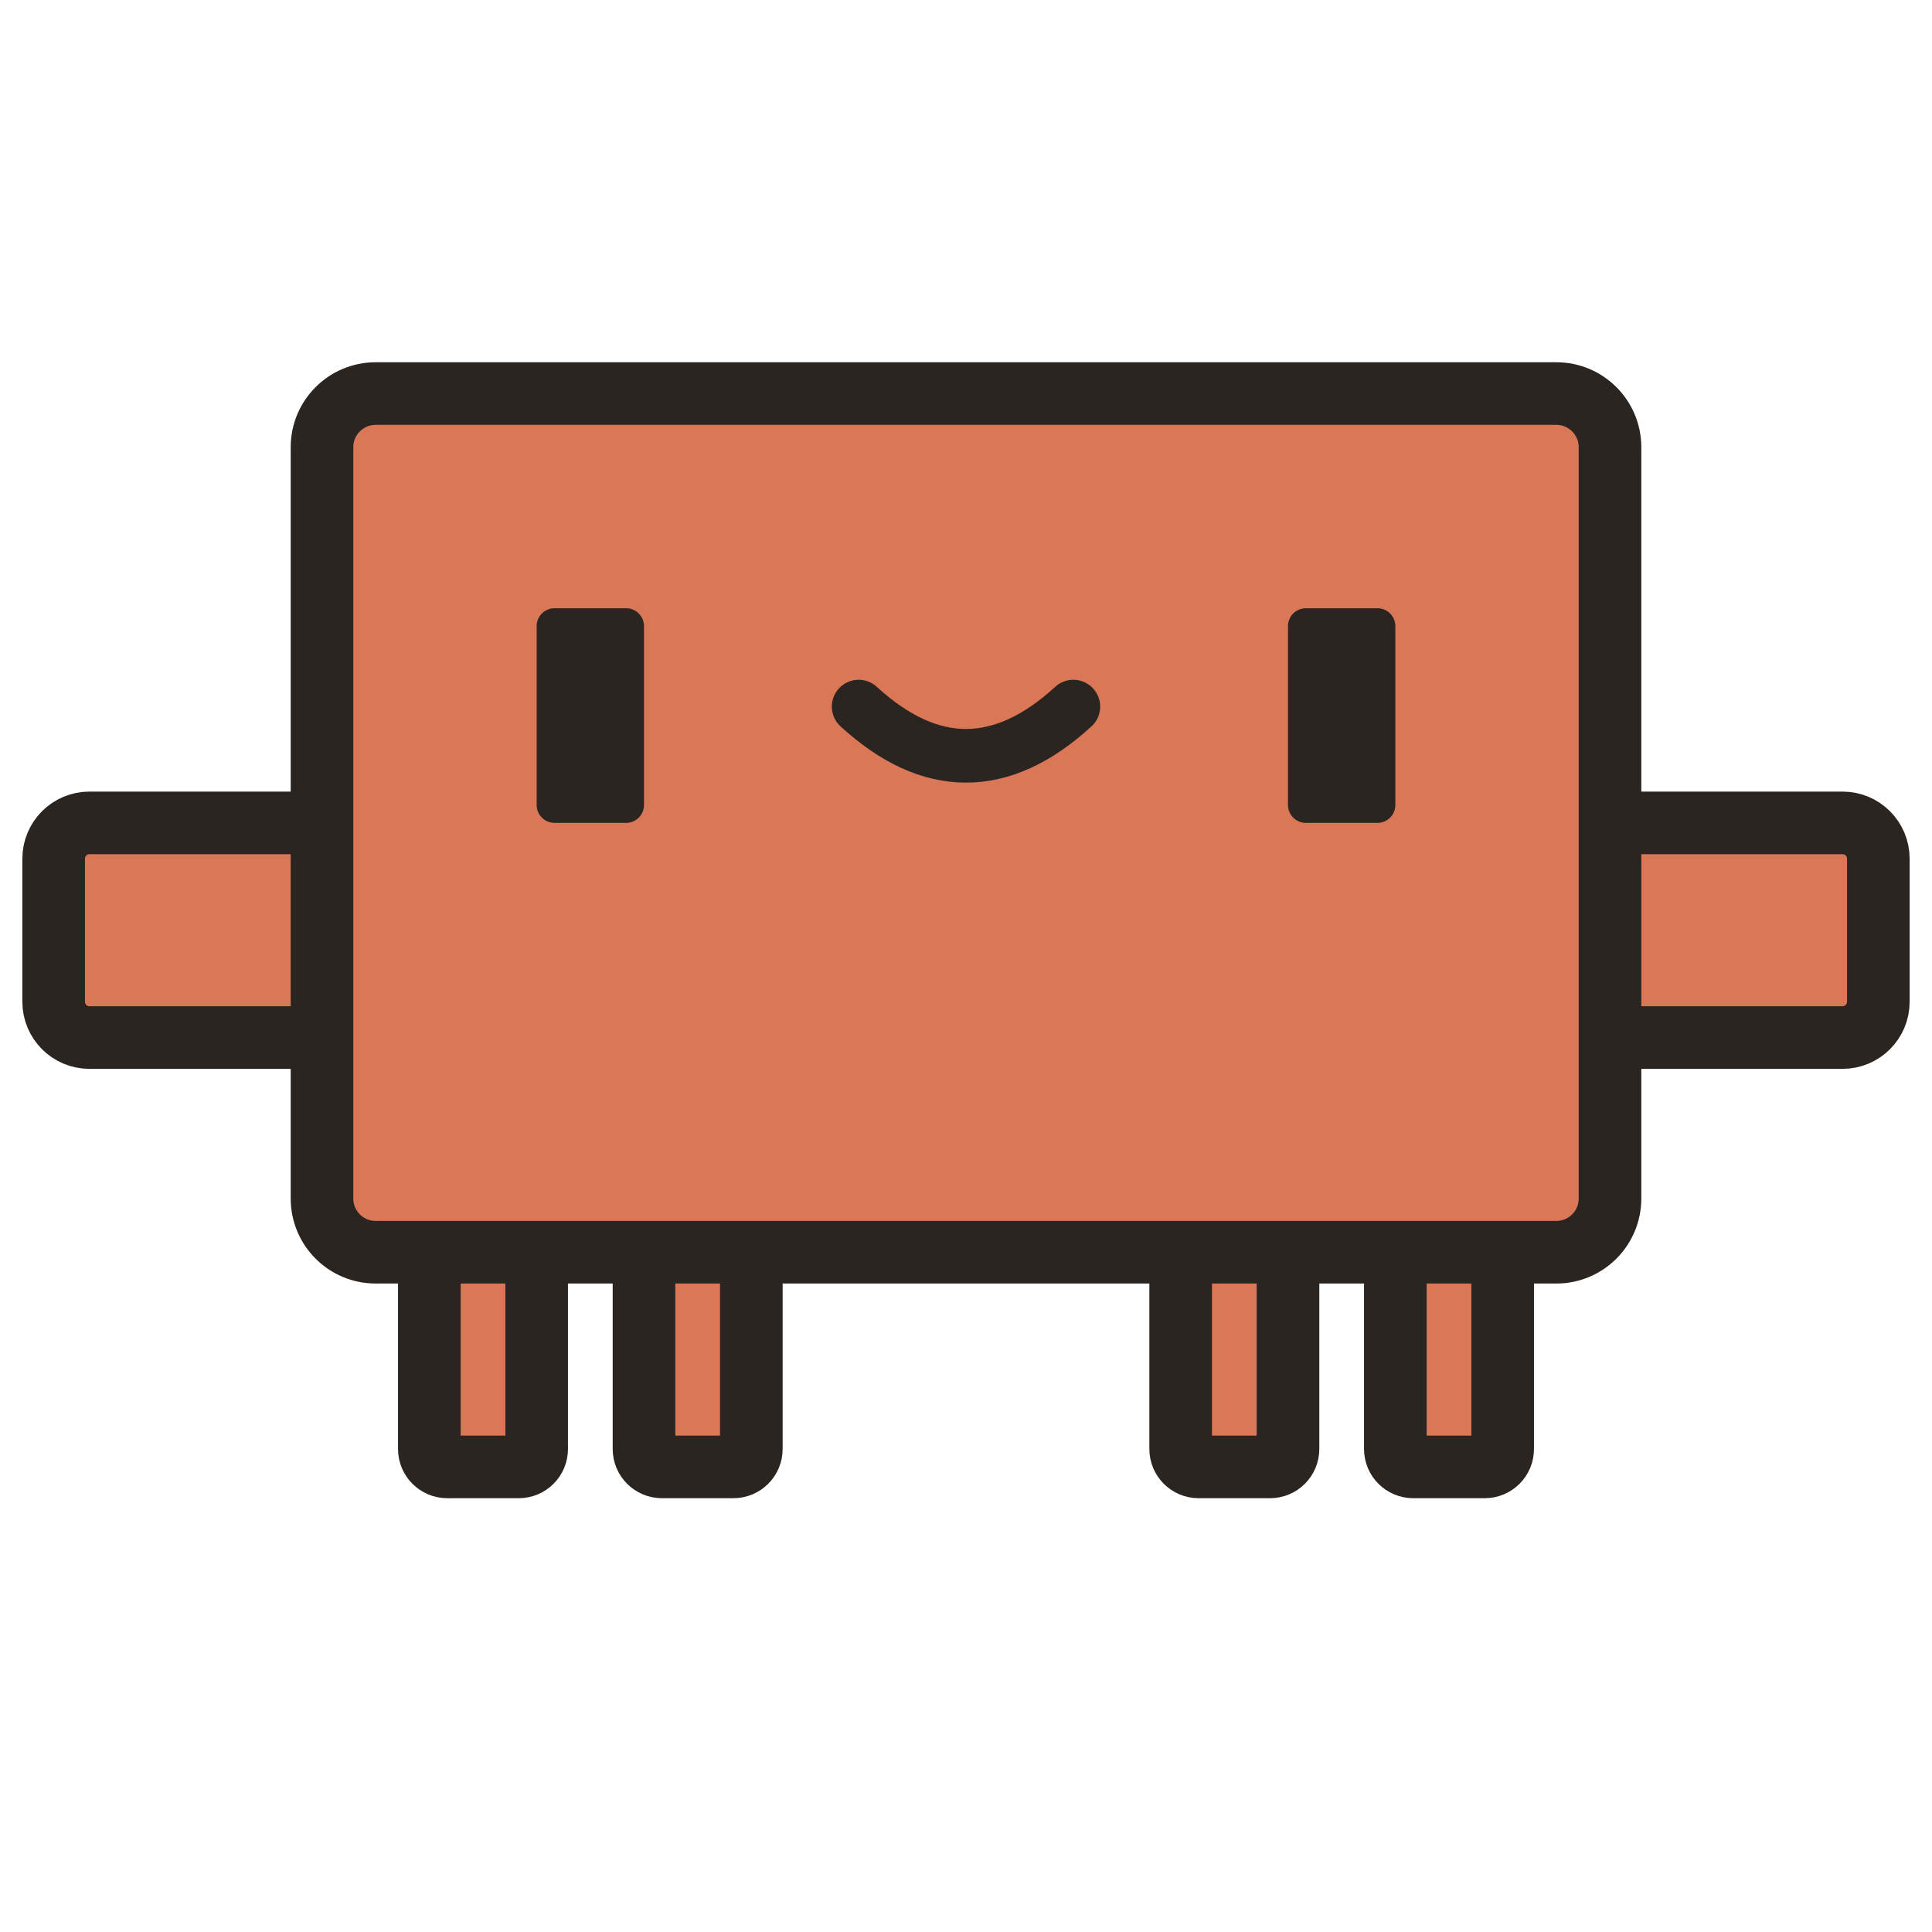
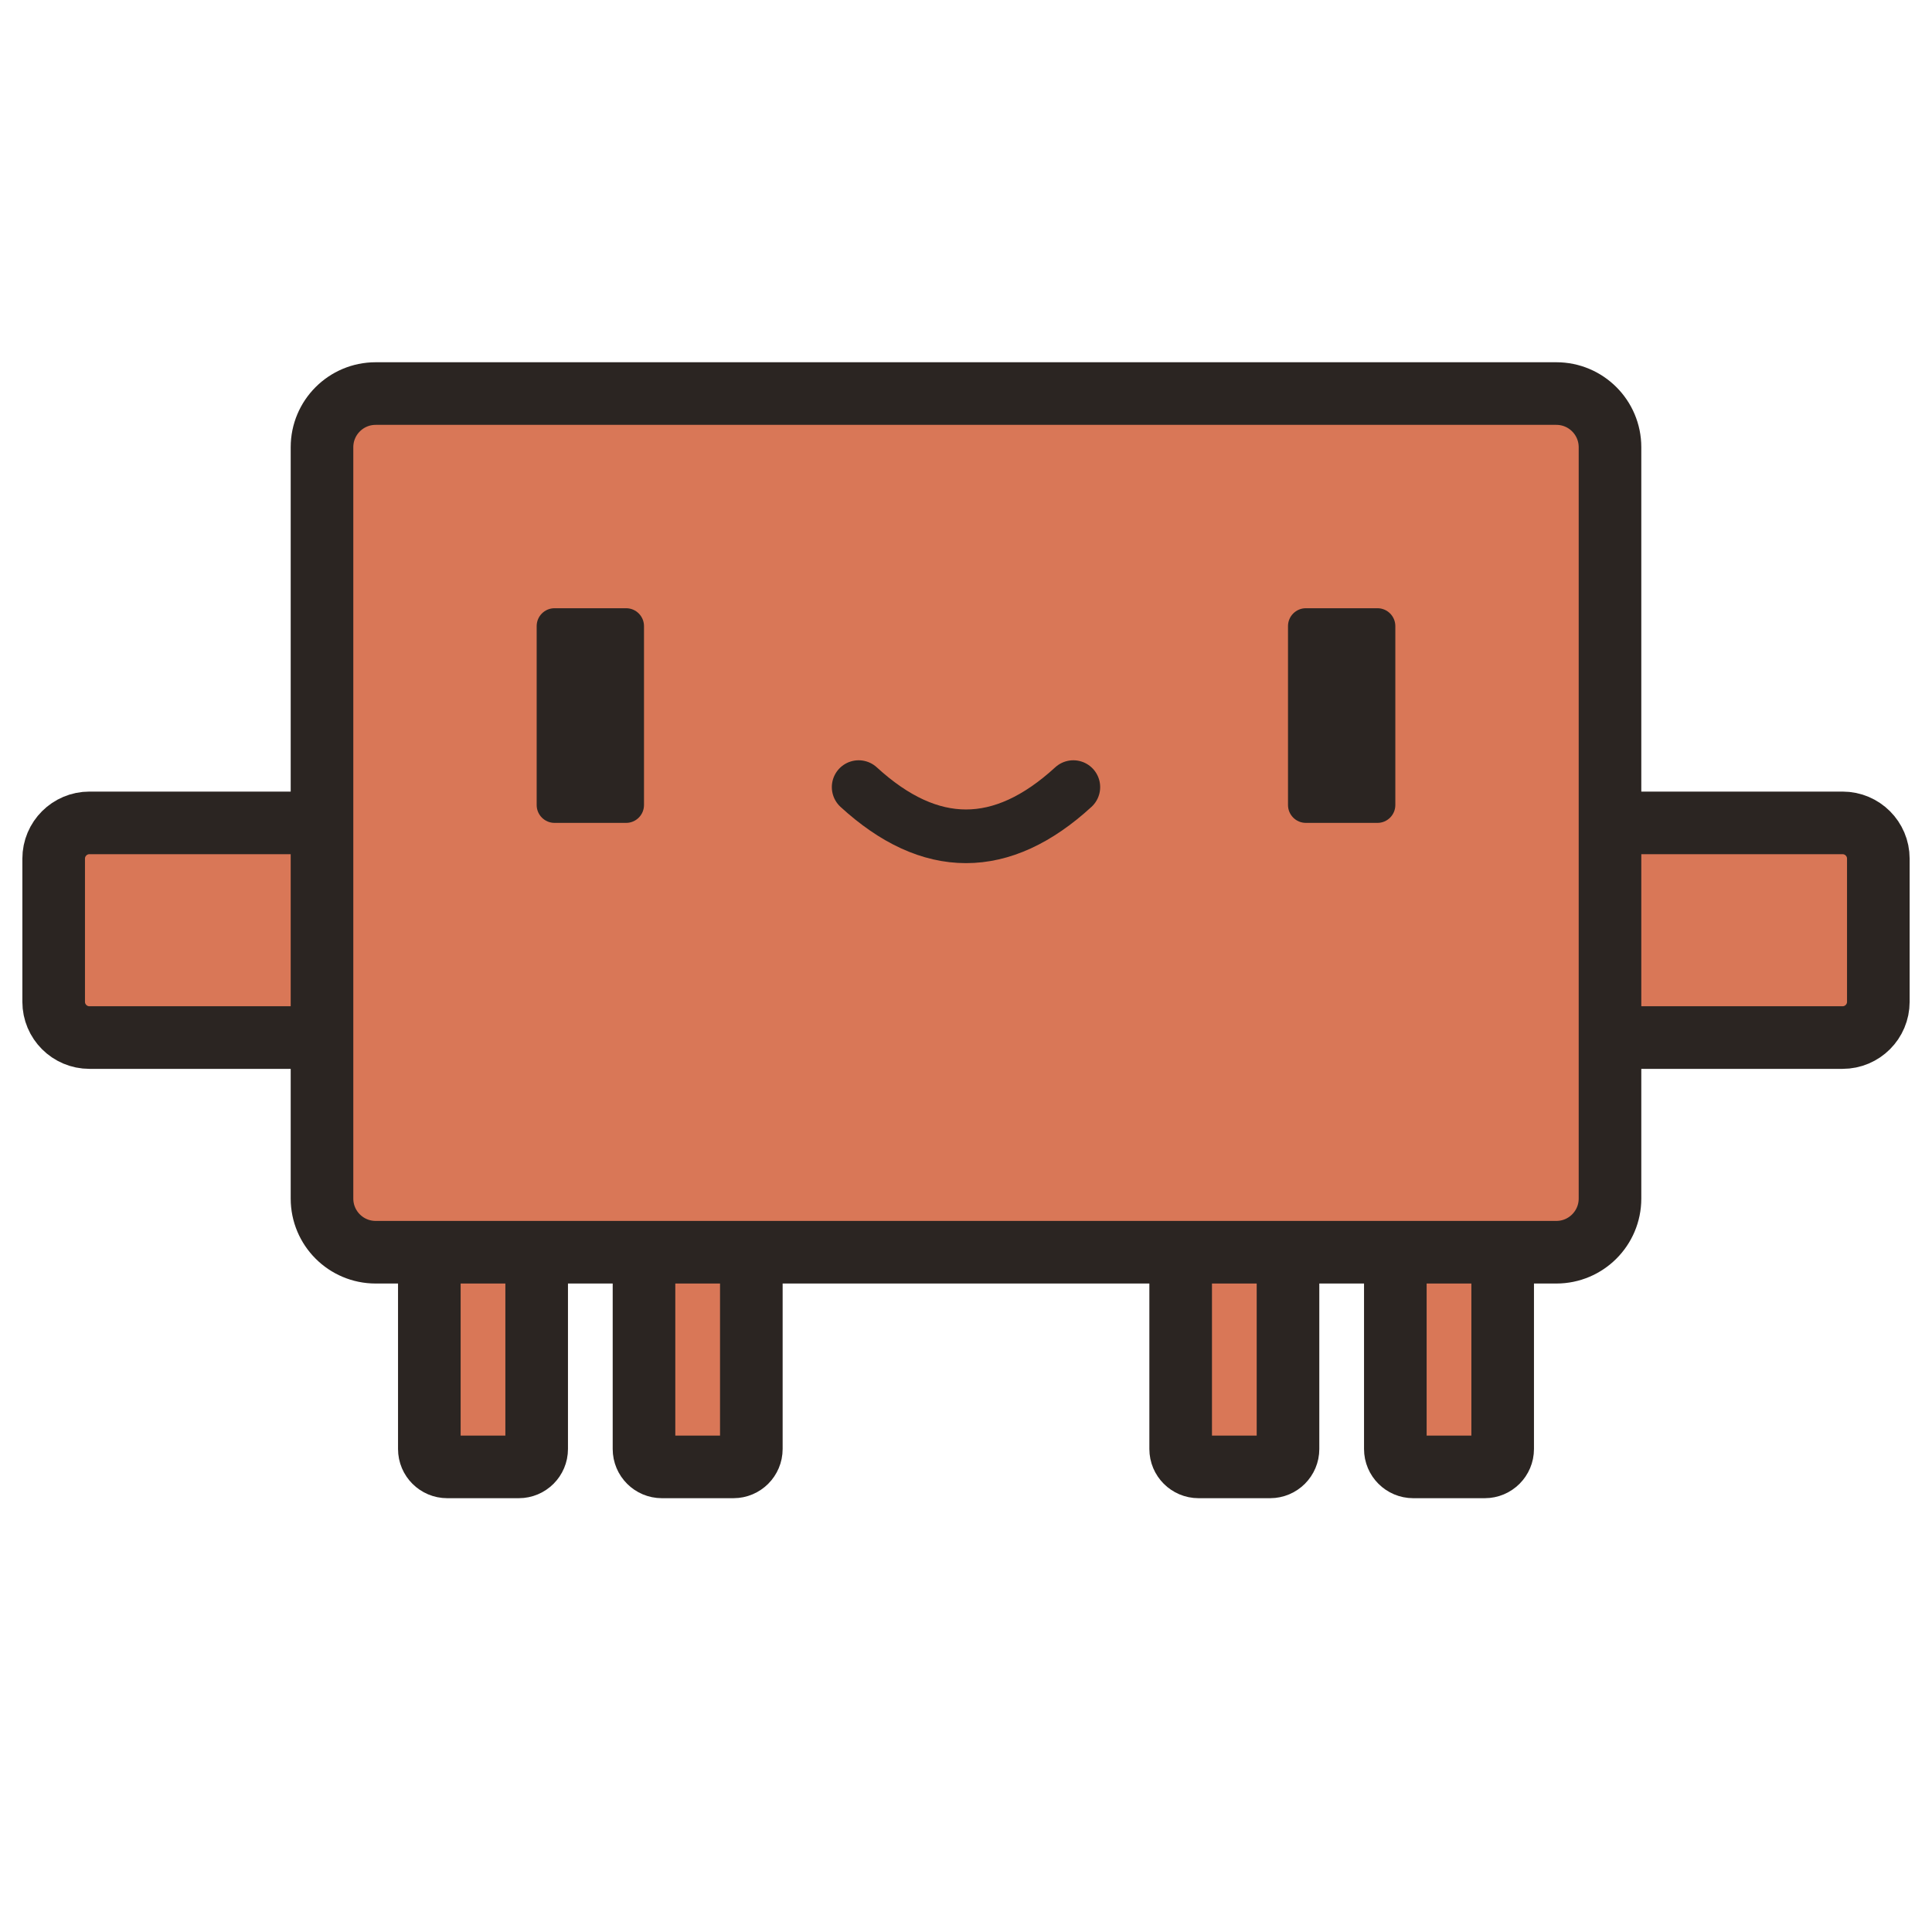
<svg xmlns="http://www.w3.org/2000/svg" viewBox="12 26 216 216">
  <g fill="#d97757" stroke="#2b2522" stroke-width="7" stroke-linejoin="round">
    <rect x="60" y="150" width="12" height="40" rx="2" />
    <rect x="84" y="150" width="12" height="40" rx="2" />
    <rect x="144" y="150" width="12" height="40" rx="2" />
    <rect x="168" y="150" width="12" height="40" rx="2" />
    <rect x="18" y="118" width="204" height="24" rx="4" />
    <rect x="48" y="70" width="144" height="96" rx="6" />
  </g>
  <rect x="72" y="94" width="12" height="24" rx="2" fill="#2b2522" />
  <rect x="156" y="94" width="12" height="24" rx="2" fill="#2b2522" />
-   <path d="M108 105 Q120 116 132 105" fill="none" stroke="#2b2522" stroke-width="6" stroke-linecap="round" />
+   <path d="M108 114 Q120 125 132 114" fill="none" stroke="#2b2522" stroke-width="6" stroke-linecap="round" />
</svg>
